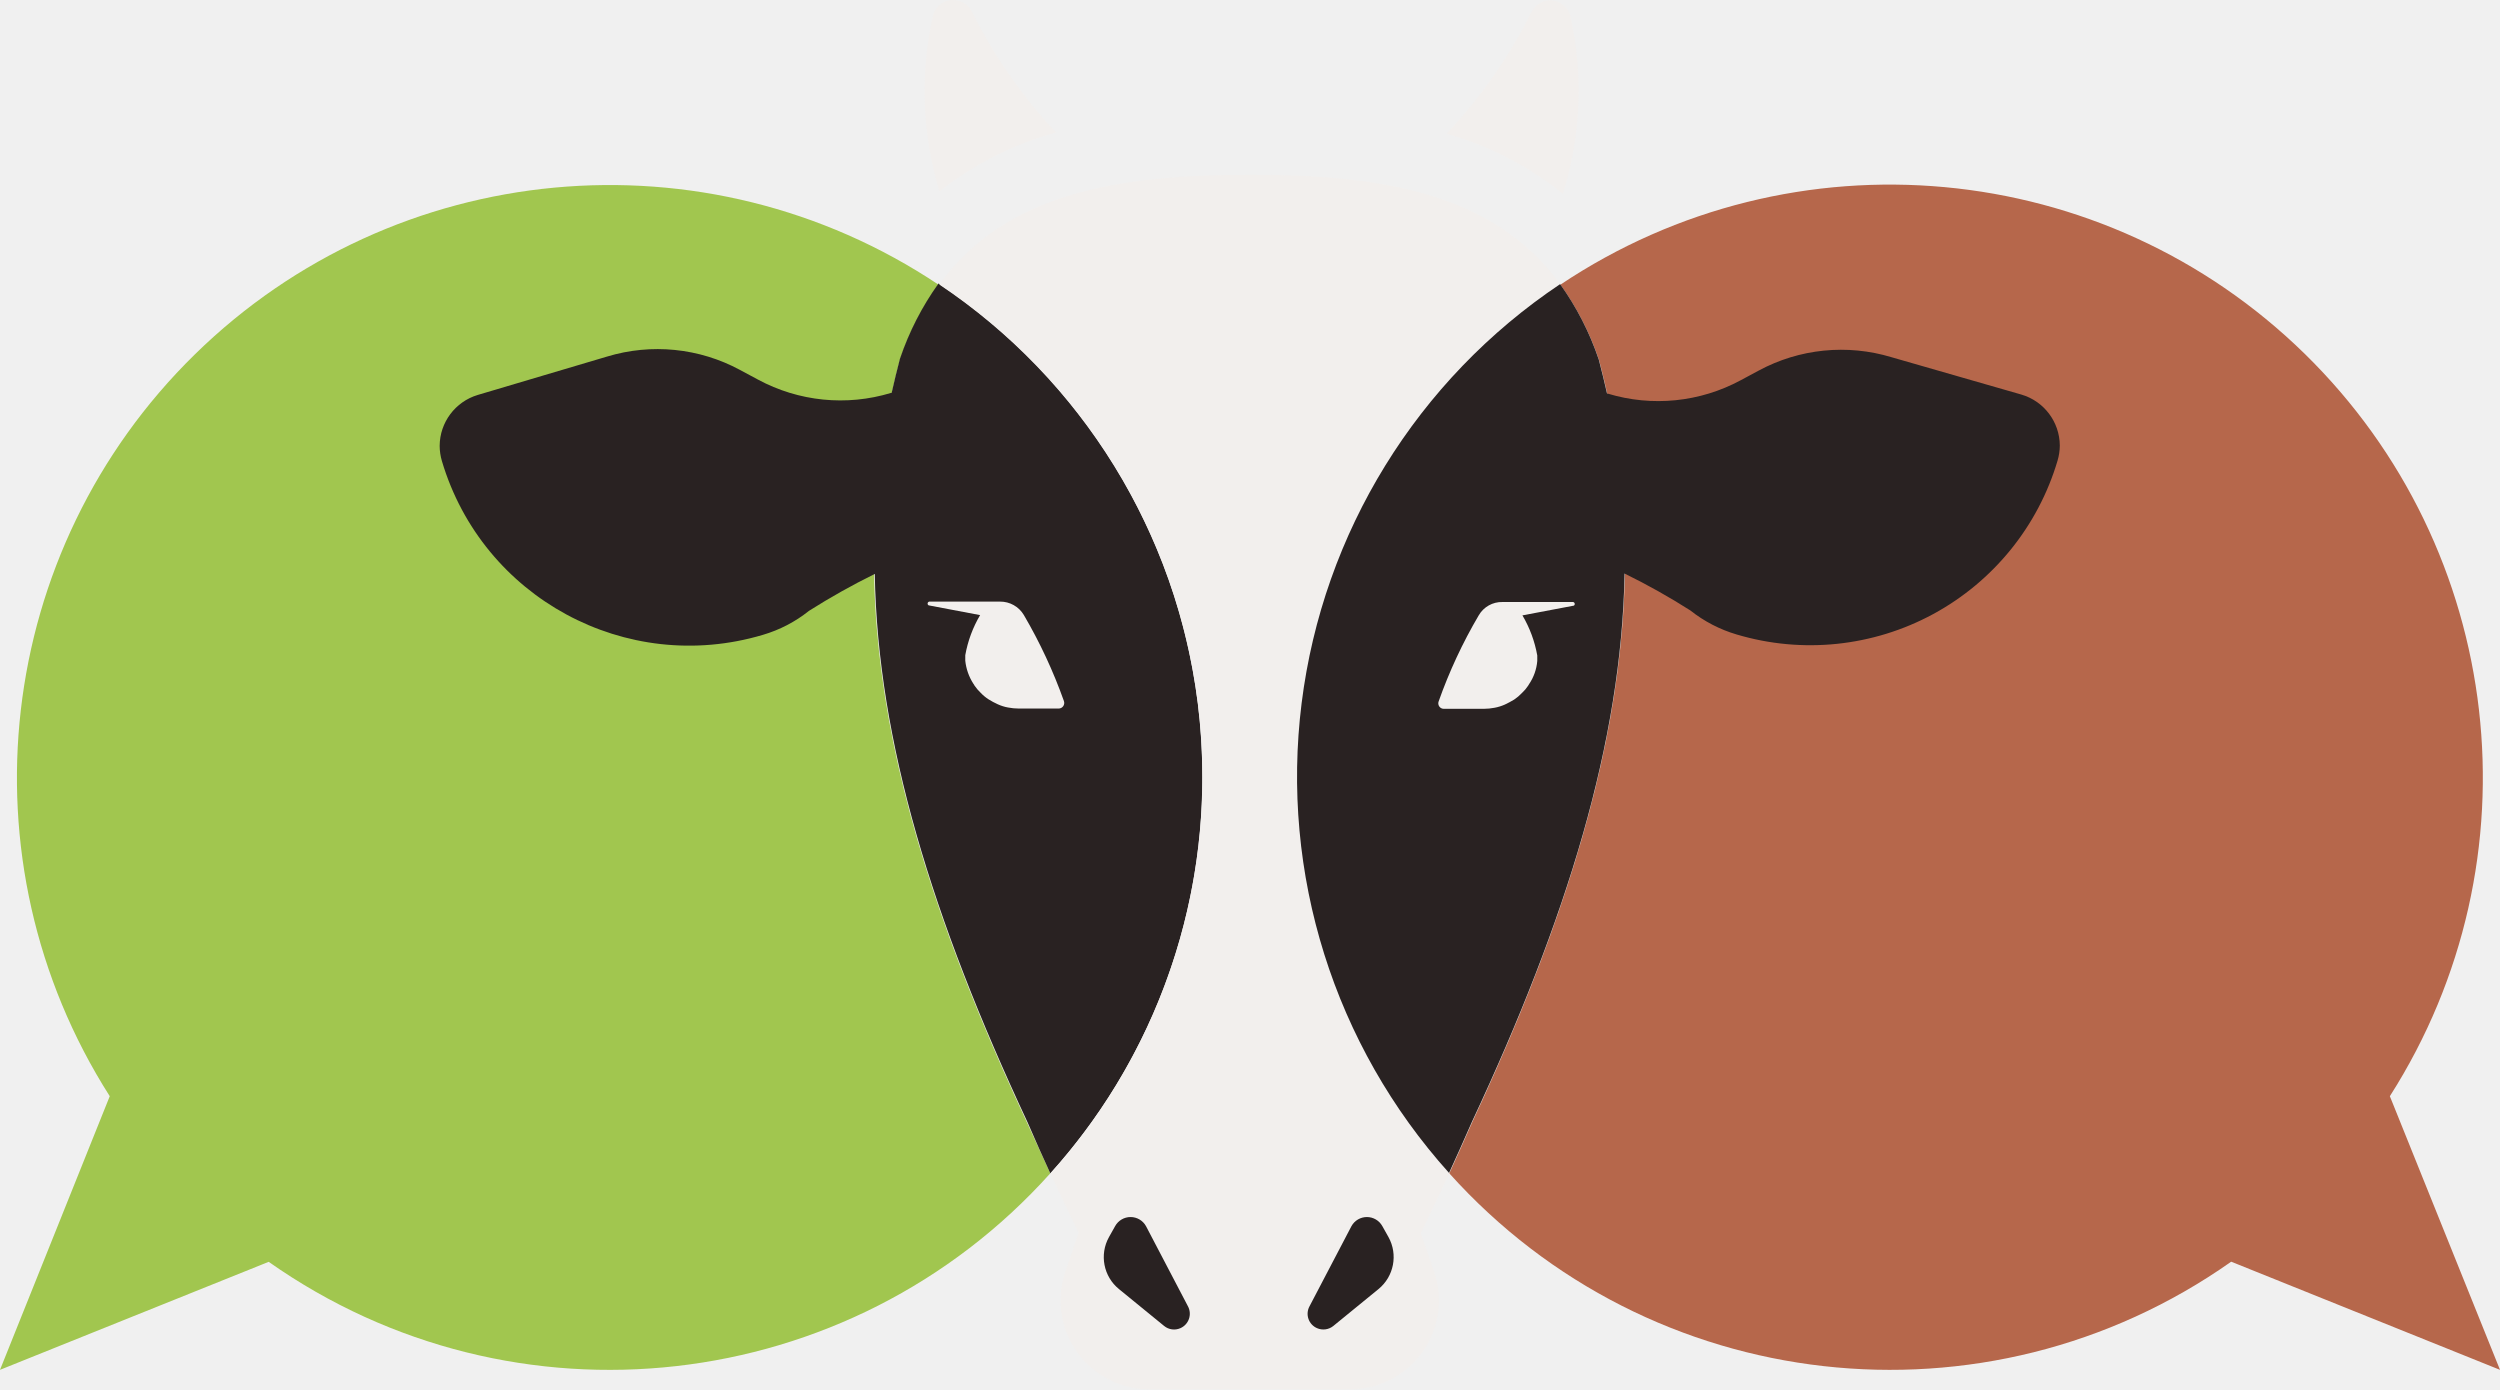
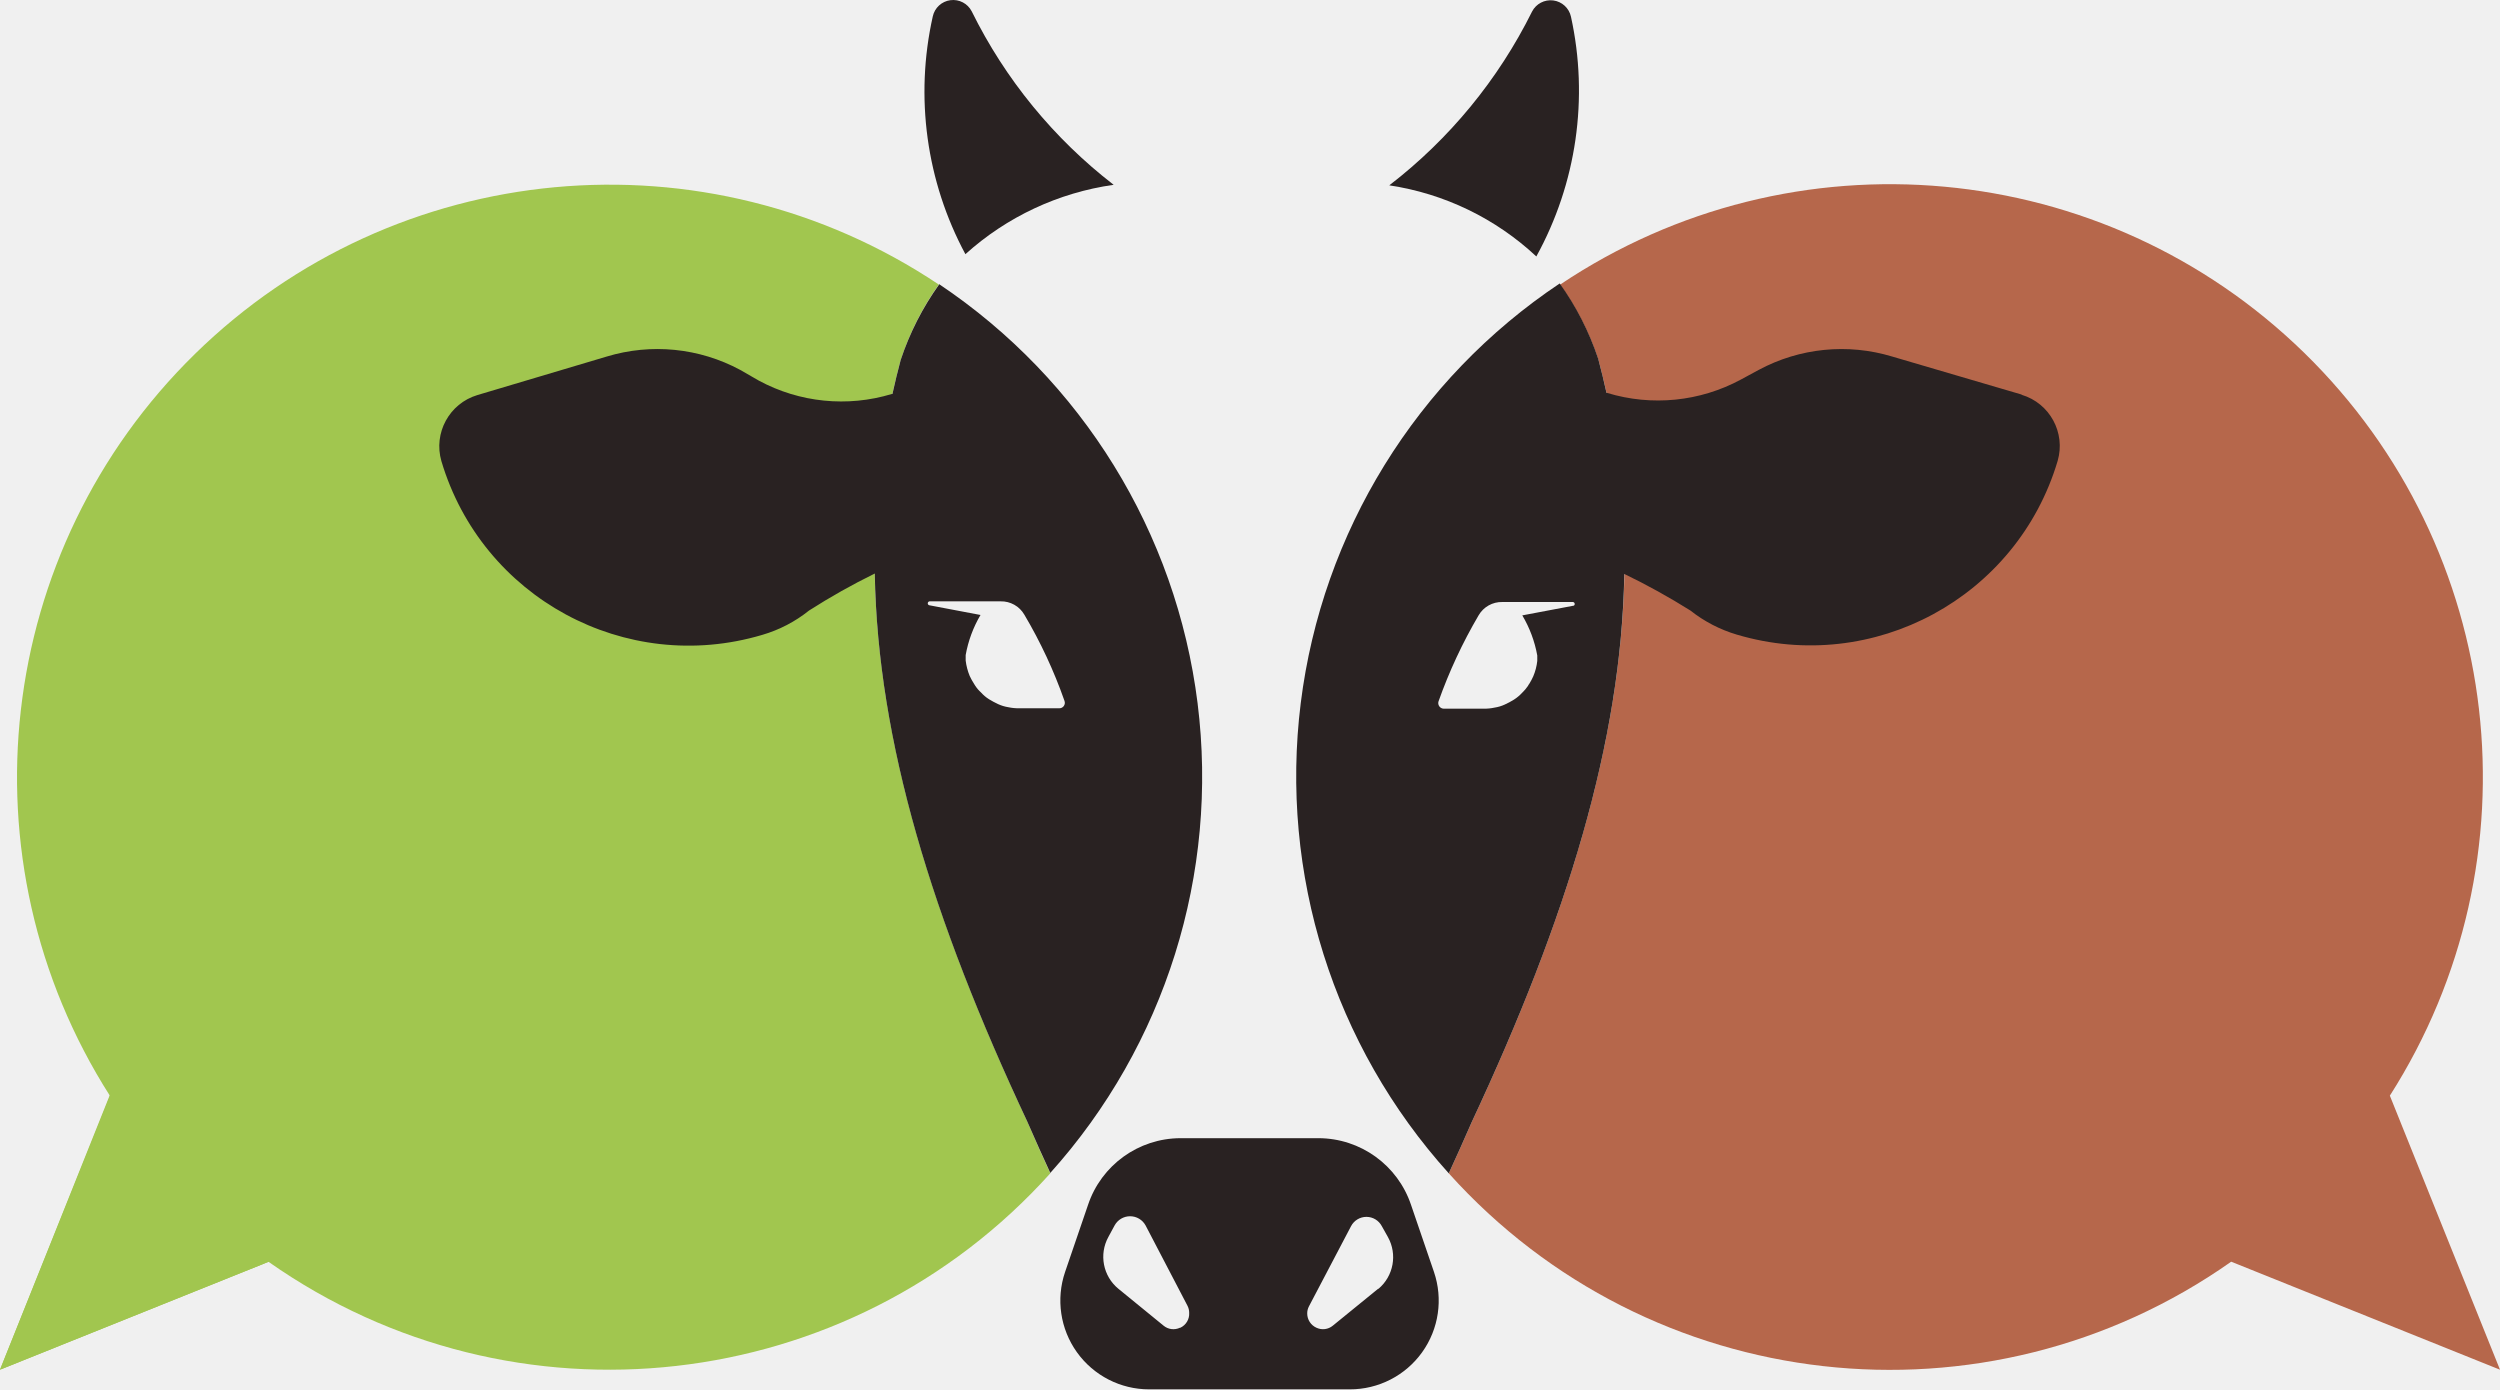
<svg xmlns="http://www.w3.org/2000/svg" id="Layer_1" data-name="Layer 1" viewBox="0 0 187.02 103.935" version="1.1" width="187.02" height="103.935">
-   <defs id="defs987">
-     <style id="style985">.cls-1{fill:#292222;}.cls-2{fill:#f2efed;}.cls-3{fill:#b6674b;}.cls-4{fill:#a1c64f;}.cls-5{fill:#fff;}</style>
+   <defs id="defs823">
+     <style id="style821">.cls-1{fill:#b6674b;}.cls-2{fill:#a1c64f;}.cls-3{fill:#292222;}.cls-4{fill:#fff;}</style>
  </defs>
-   <path class="cls-3" d="m 187.02,102.475 -20.11,-8.09 a 44.31,44.31 0 0 1 -58.49,-6.61 c 0.54,-1.17 1.11,-2.45 1.72,-3.84 10.18,-21.79 14.15,-39.57 9.48,-57 a 21.48,21.48 0 0 0 -2.89,-5.64 44.35,44.35 0 0 1 62.05,60.71 z" id="path1067" />
-   <path class="cls-4" d="m 78.57,87.775 a 44.3,44.3 0 0 1 -58.47,6.62 l -20.1,8.08 8.21,-20.47 a 44.34,44.34 0 0 1 62,-60.71 21.48,21.48 0 0 0 -2.89,5.64 c -4.67,17.44 -0.7,35.22 9.49,57 q 0.95,2.07 1.76,3.84 z" id="path1069" />
-   <path class="cls-2" d="m 116.92,14.505 a 24.38,24.38 0 0 0 -8.71,-4.5 37.94,37.94 0 0 0 6.37,-9.13 1.56,1.56 0 0 1 2.91,0.38 25.86,25.86 0 0 1 -0.57,13.25 z" id="path1071" />
-   <path class="cls-2" d="M 79,9.915 A 24.38,24.38 0 0 0 70.28,14.325 25.85,25.85 0 0 1 69.78,1.225 1.56,1.56 0 0 1 72.69,0.845 38.32,38.32 0 0 0 79,9.915 Z" id="path1073" />
-   <path class="cls-1" d="m 89.94,58.135 a 44.15,44.15 0 0 1 -11.37,29.64 q -0.81,-1.76 -1.71,-3.84 c -7.12,-15.21 -11.2,-28.47 -11.42,-41 a 53.23,53.23 0 0 0 -4.92,2.76 10.06,10.06 0 0 1 -3.46,1.8 19.3,19.3 0 0 1 -24,-13 4.09,4.09 0 0 1 -0.17,-1.14 4,4 0 0 1 2.85,-3.81 l 9.67,-2.87 a 13,13 0 0 1 9.95,1 l 1.34,0.72 a 13,13 0 0 0 9.95,1 h 0.05 v 0 c 0.19,-0.85 0.4,-1.7 0.62,-2.55 a 21.48,21.48 0 0 1 2.89,-5.64 44.29,44.29 0 0 1 19.73,36.93 z" id="path1075" />
-   <path class="cls-5" d="m 65.62,37.405 c 0,-0.14 0,-0.22 0,-0.22 z" id="path1077" />
-   <path class="cls-2" d="m 97.05,58.135 a 44.2,44.2 0 0 0 11.37,29.64 c -0.83,1.78 -1.55,3.29 -2.13,4.48 l 1,2.89 a 6.65,6.65 0 0 1 -6.3,8.79 h -15 a 6.65,6.65 0 0 1 -6.3,-8.79 l 1,-2.93 c -0.58,-1.19 -1.3,-2.68 -2.1,-4.44 a 44.34,44.34 0 0 0 -8.32,-66.49 c 5,-6.93 13.56,-8.2 23.21,-8.21 h 0.06 c 9.64,0 18.16,1.28 23.2,8.21 a 44.28,44.28 0 0 0 -19.69,36.85 z" id="path1079" />
-   <path class="cls-1" d="m 154.09,33.325 a 4.09,4.09 0 0 1 -0.17,1.14 19.29,19.29 0 0 1 -24,13 10.21,10.21 0 0 1 -3.47,-1.8 50.93,50.93 0 0 0 -4.92,-2.76 c -0.22,12.55 -4.3,25.81 -11.41,41 -0.61,1.39 -1.18,2.67 -1.72,3.84 a 44.33,44.33 0 0 1 8.31,-66.49 21.48,21.48 0 0 1 2.89,5.64 c 0.22,0.85 0.43,1.7 0.62,2.55 v 0 h 0.05 a 13,13 0 0 0 9.95,-1 l 1.34,-0.72 a 13,13 0 0 1 9.95,-1 l 9.7,2.79 a 4,4 0 0 1 2.88,3.81 z" id="path1081" />
-   <path class="cls-1" d="m 97.96,97.725 3.14,-6 a 1.32,1.32 0 0 1 2.31,0 l 0.46,0.82 a 3.09,3.09 0 0 1 -0.75,3.89 l -3.38,2.76 a 1.18,1.18 0 0 1 -1.22,0.16 v 0 a 1.17,1.17 0 0 1 -0.56,-1.63 z" id="path1083" />
-   <path class="cls-1" d="m 88.87,97.725 -3.14,-6 a 1.32,1.32 0 0 0 -2.31,0 l -0.46,0.82 a 3.08,3.08 0 0 0 0.75,3.89 l 3.38,2.76 a 1.17,1.17 0 0 0 1.22,0.16 v 0 a 1.18,1.18 0 0 0 0.56,-1.63 z" id="path1085" />
-   <path class="cls-5" d="m 121.38,37.405 v -0.22 z" id="path1087" />
-   <path class="cls-2" d="m 117.74,45.305 -3.85,0.73 a 9,9 0 0 1 1.11,3 c 0,0.14 0,0.27 0,0.41 a 3.61,3.61 0 0 1 -0.61,1.73 0.91,0.91 0 0 0 -0.08,0.13 2.93,2.93 0 0 1 -0.46,0.54 3.42,3.42 0 0 1 -0.58,0.49 7.73,7.73 0 0 1 -0.69,0.37 3.44,3.44 0 0 1 -0.77,0.24 4.28,4.28 0 0 1 -0.81,0.08 h -3 a 0.41,0.41 0 0 1 -0.38,-0.55 37,37 0 0 1 3,-6.44 2,2 0 0 1 1.78,-1 h 5.28 a 0.15,0.15 0 0 1 0.06,0.27 z" id="path1089" />
-   <path class="cls-2" d="m 69.52,45.005 h 5.29 a 2.05,2.05 0 0 1 1.78,1 37.76,37.76 0 0 1 3,6.44 0.42,0.42 0 0 1 -0.38,0.56 h -3 a 4.28,4.28 0 0 1 -0.81,-0.08 3.21,3.21 0 0 1 -0.76,-0.24 5.7,5.7 0 0 1 -0.69,-0.37 3.14,3.14 0 0 1 -0.59,-0.49 3.37,3.37 0 0 1 -0.46,-0.54 0.46,0.46 0 0 0 -0.08,-0.13 3.93,3.93 0 0 1 -0.61,-1.73 c 0,-0.14 0,-0.27 0,-0.41 a 9,9 0 0 1 1.11,-3 l -3.85,-0.73 a 0.15,0.15 0 0 1 0.05,-0.28 z" id="path1091" />
+   <path class="cls-1" d="m 187.02,102.465 -20.11,-8.08 a 44.36,44.36 0 0 1 -58.53,-6.61 c 0.54,-1.17 1.12,-2.46 1.72,-3.84 10.19,-21.79 14.16,-39.57 9.48,-57 a 21.17,21.17 0 0 0 -2.88,-5.64 44.34,44.34 0 0 1 62.08,60.67 z" id="path825" />
+   <path class="cls-2" d="m 78.57,87.775 a 44.35,44.35 0 0 1 -58.48,6.62 l -20.09,8.07 8.23,-20.48 a 44.33,44.33 0 0 1 62,-60.7 21.17,21.17 0 0 0 -2.85,5.64 c -4.68,17.44 -0.71,35.22 9.48,57 0.59,1.39 1.17,2.68 1.71,3.85 z" id="path827" />
+   <path class="cls-3" d="m 114.93,19.185 a 20.59,20.59 0 0 0 -11,-5.32 37.39,37.39 0 0 0 10.68,-13 1.56,1.56 0 0 1 2.91,0.38 25.74,25.74 0 0 1 -2.59,17.94 z" id="path829" />
+   <path class="cls-3" d="m 83.31,13.825 a 20.94,20.94 0 0 0 -11.09,5.19 A 25.69,25.69 0 0 1 69.78,1.225 1.56,1.56 0 0 1 72.69,0.845 37.2,37.2 0 0 0 83.31,13.825 Z" id="path831" />
+   <path class="cls-3" d="m 151.23,29.515 -9.67,-2.84 a 13.08,13.08 0 0 0 -10,1 l -1.33,0.72 a 13.06,13.06 0 0 1 -10,1 v 0 h -0.05 c -0.19,-0.85 -0.39,-1.7 -0.62,-2.55 a 21.17,21.17 0 0 0 -2.88,-5.64 44.34,44.34 0 0 0 -8.3,66.57 c 0.54,-1.17 1.12,-2.46 1.72,-3.84 7.12,-15.22 11.2,-28.48 11.41,-41 a 51.37,51.37 0 0 1 4.95,2.74 10.31,10.31 0 0 0 3.47,1.8 19.3,19.3 0 0 0 24,-13 4,4 0 0 0 -2.69,-4.94 z m -33.49,15.79 -3.86,0.73 a 9,9 0 0 1 1.12,3 c 0,0.14 0,0.27 0,0.41 a 4.06,4.06 0 0 1 -0.3,1.15 4.63,4.63 0 0 1 -0.31,0.58 0.31,0.31 0 0 0 -0.08,0.13 3.37,3.37 0 0 1 -0.46,0.54 3.14,3.14 0 0 1 -0.59,0.49 5.7,5.7 0 0 1 -0.69,0.37 2.76,2.76 0 0 1 -0.77,0.23 3.5,3.5 0 0 1 -0.8,0.08 h -3 a 0.42,0.42 0 0 1 -0.39,-0.54 37.41,37.41 0 0 1 3,-6.44 2,2 0 0 1 1.78,-1 h 5.28 a 0.15,0.15 0 0 1 0.07,0.27 z" id="path833" />
+   <path class="cls-3" d="m 70.25,21.285 a 21.17,21.17 0 0 0 -2.87,5.64 c -0.23,0.85 -0.43,1.7 -0.62,2.55 h -0.05 v 0 a 13,13 0 0 1 -9.94,-1 l -1.39,-0.8 a 13.07,13.07 0 0 0 -10,-1 l -9.67,2.88 a 4,4 0 0 0 -2.69,4.94 19.3,19.3 0 0 0 24,13 10.12,10.12 0 0 0 3.5,-1.82 50.11,50.11 0 0 1 4.92,-2.77 c 0.22,12.56 4.29,25.82 11.41,41 0.6,1.38 1.18,2.67 1.72,3.84 a 44.34,44.34 0 0 0 -8.32,-66.49 z m 9,31.7 h -3 a 3.68,3.68 0 0 1 -0.82,-0.08 2.9,2.9 0 0 1 -0.76,-0.23 6.56,6.56 0 0 1 -0.69,-0.37 2.79,2.79 0 0 1 -0.58,-0.49 2.59,2.59 0 0 1 -0.46,-0.54 0.91,0.91 0 0 0 -0.08,-0.13 4.71,4.71 0 0 1 -0.32,-0.58 4.43,4.43 0 0 1 -0.3,-1.15 c 0,-0.14 0,-0.27 0,-0.41 a 9,9 0 0 1 1.11,-3 l -3.85,-0.73 a 0.15,0.15 0 0 1 0.06,-0.29 h 5.29 a 2,2 0 0 1 1.78,1 36,36 0 0 1 3,6.44 0.41,0.41 0 0 1 -0.41,0.56 z" id="path835" />
+   <path class="cls-4" d="m 65.61,37.405 v -0.22 z" id="path837" />
+   <path class="cls-3" d="m 107.27,95.145 -1.71,-5 a 7.32,7.32 0 0 0 -6.93,-5 H 88.31 a 7.31,7.31 0 0 0 -6.92,5 l -1.71,5 a 6.64,6.64 0 0 0 6.29,8.79 h 15 a 6.64,6.64 0 0 0 6.3,-8.79 z m -19,4.18 a 1.15,1.15 0 0 1 -1.22,-0.15 l -3.38,-2.76 a 3.09,3.09 0 0 1 -0.75,-3.89 l 0.46,-0.85 a 1.32,1.32 0 0 1 2.32,0 l 3.13,6 a 1.13,1.13 0 0 1 0.13,0.54 1.15,1.15 0 0 1 -0.66,1.11 z m 14.82,-2.91 -3.39,2.76 a 1.15,1.15 0 0 1 -1.22,0.15 1.17,1.17 0 0 1 -0.69,-1.06 1.13,1.13 0 0 1 0.13,-0.54 l 3.15,-6 a 1.3,1.3 0 0 1 2.3,0 l 0.46,0.82 a 3.1,3.1 0 0 1 -0.71,3.87 z" id="path839" />
+   <path class="cls-4" d="m 121.38,37.405 a 1.18,1.18 0 0 0 0,-0.22 z" id="path841" />
+   <polygon class="cls-2" points="46.17,98.1 9.62,112.79 23.83,77.25 " id="polygon843" transform="translate(-9.62,-10.32514)" />
</svg>
